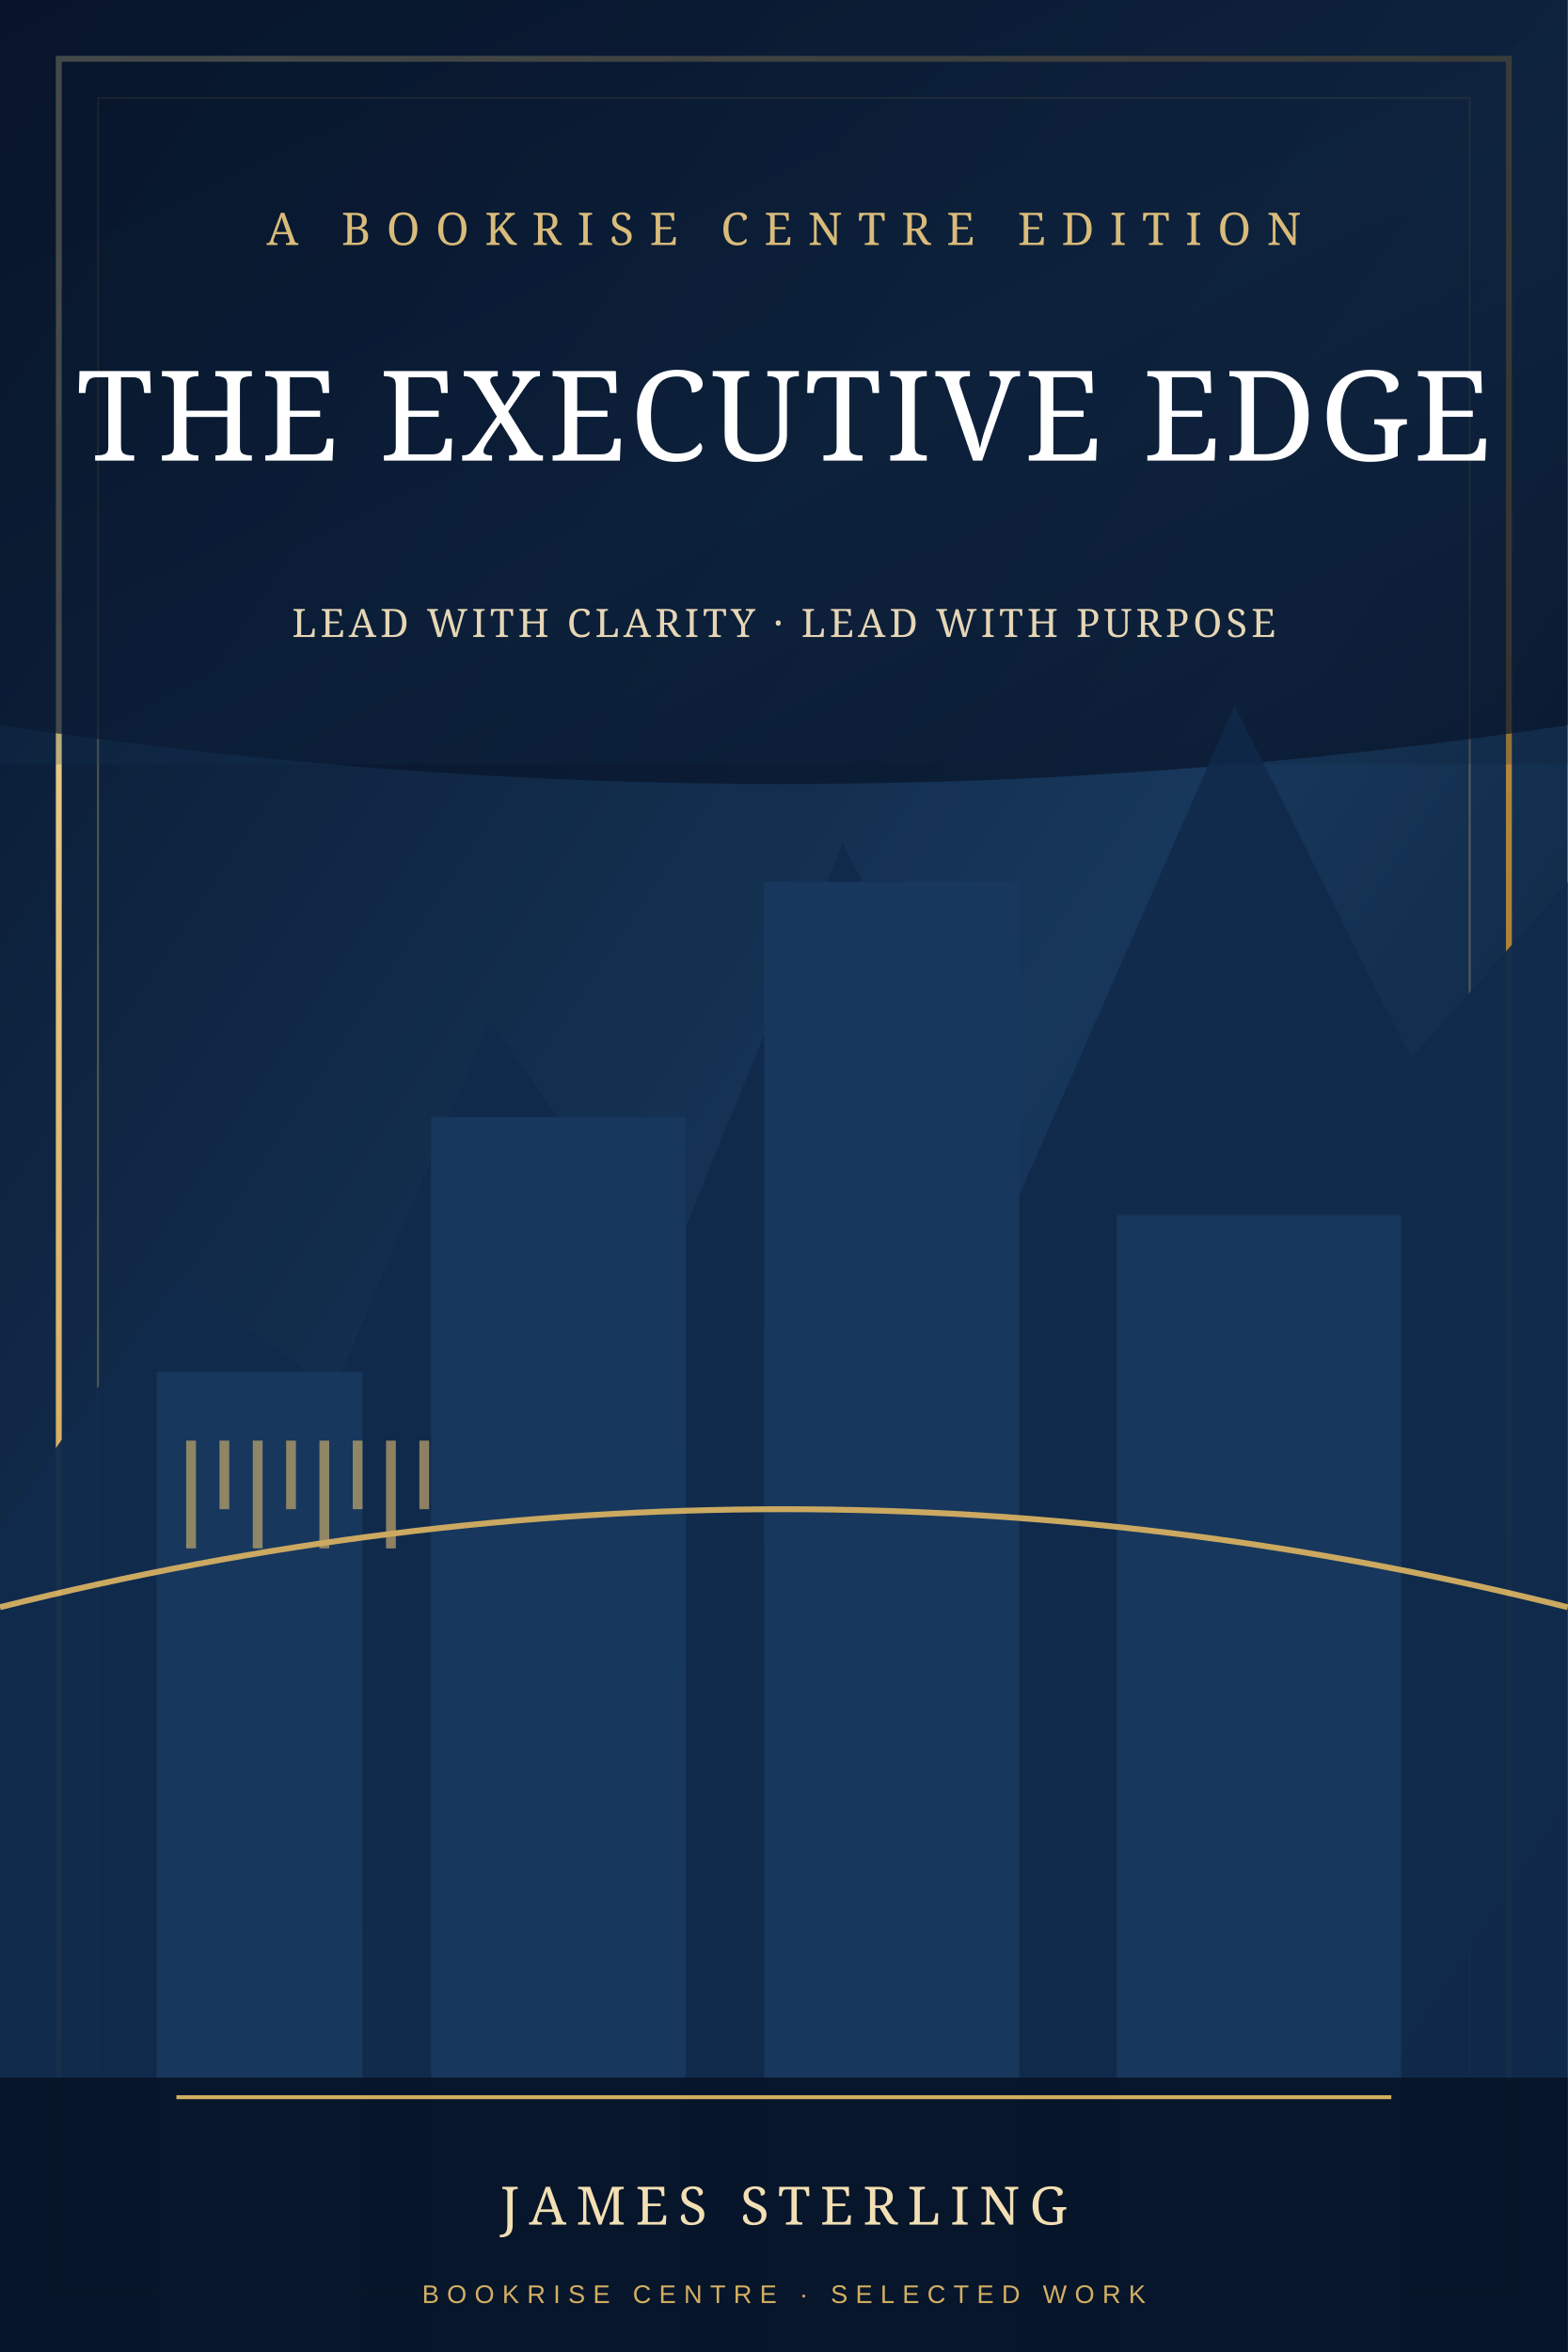
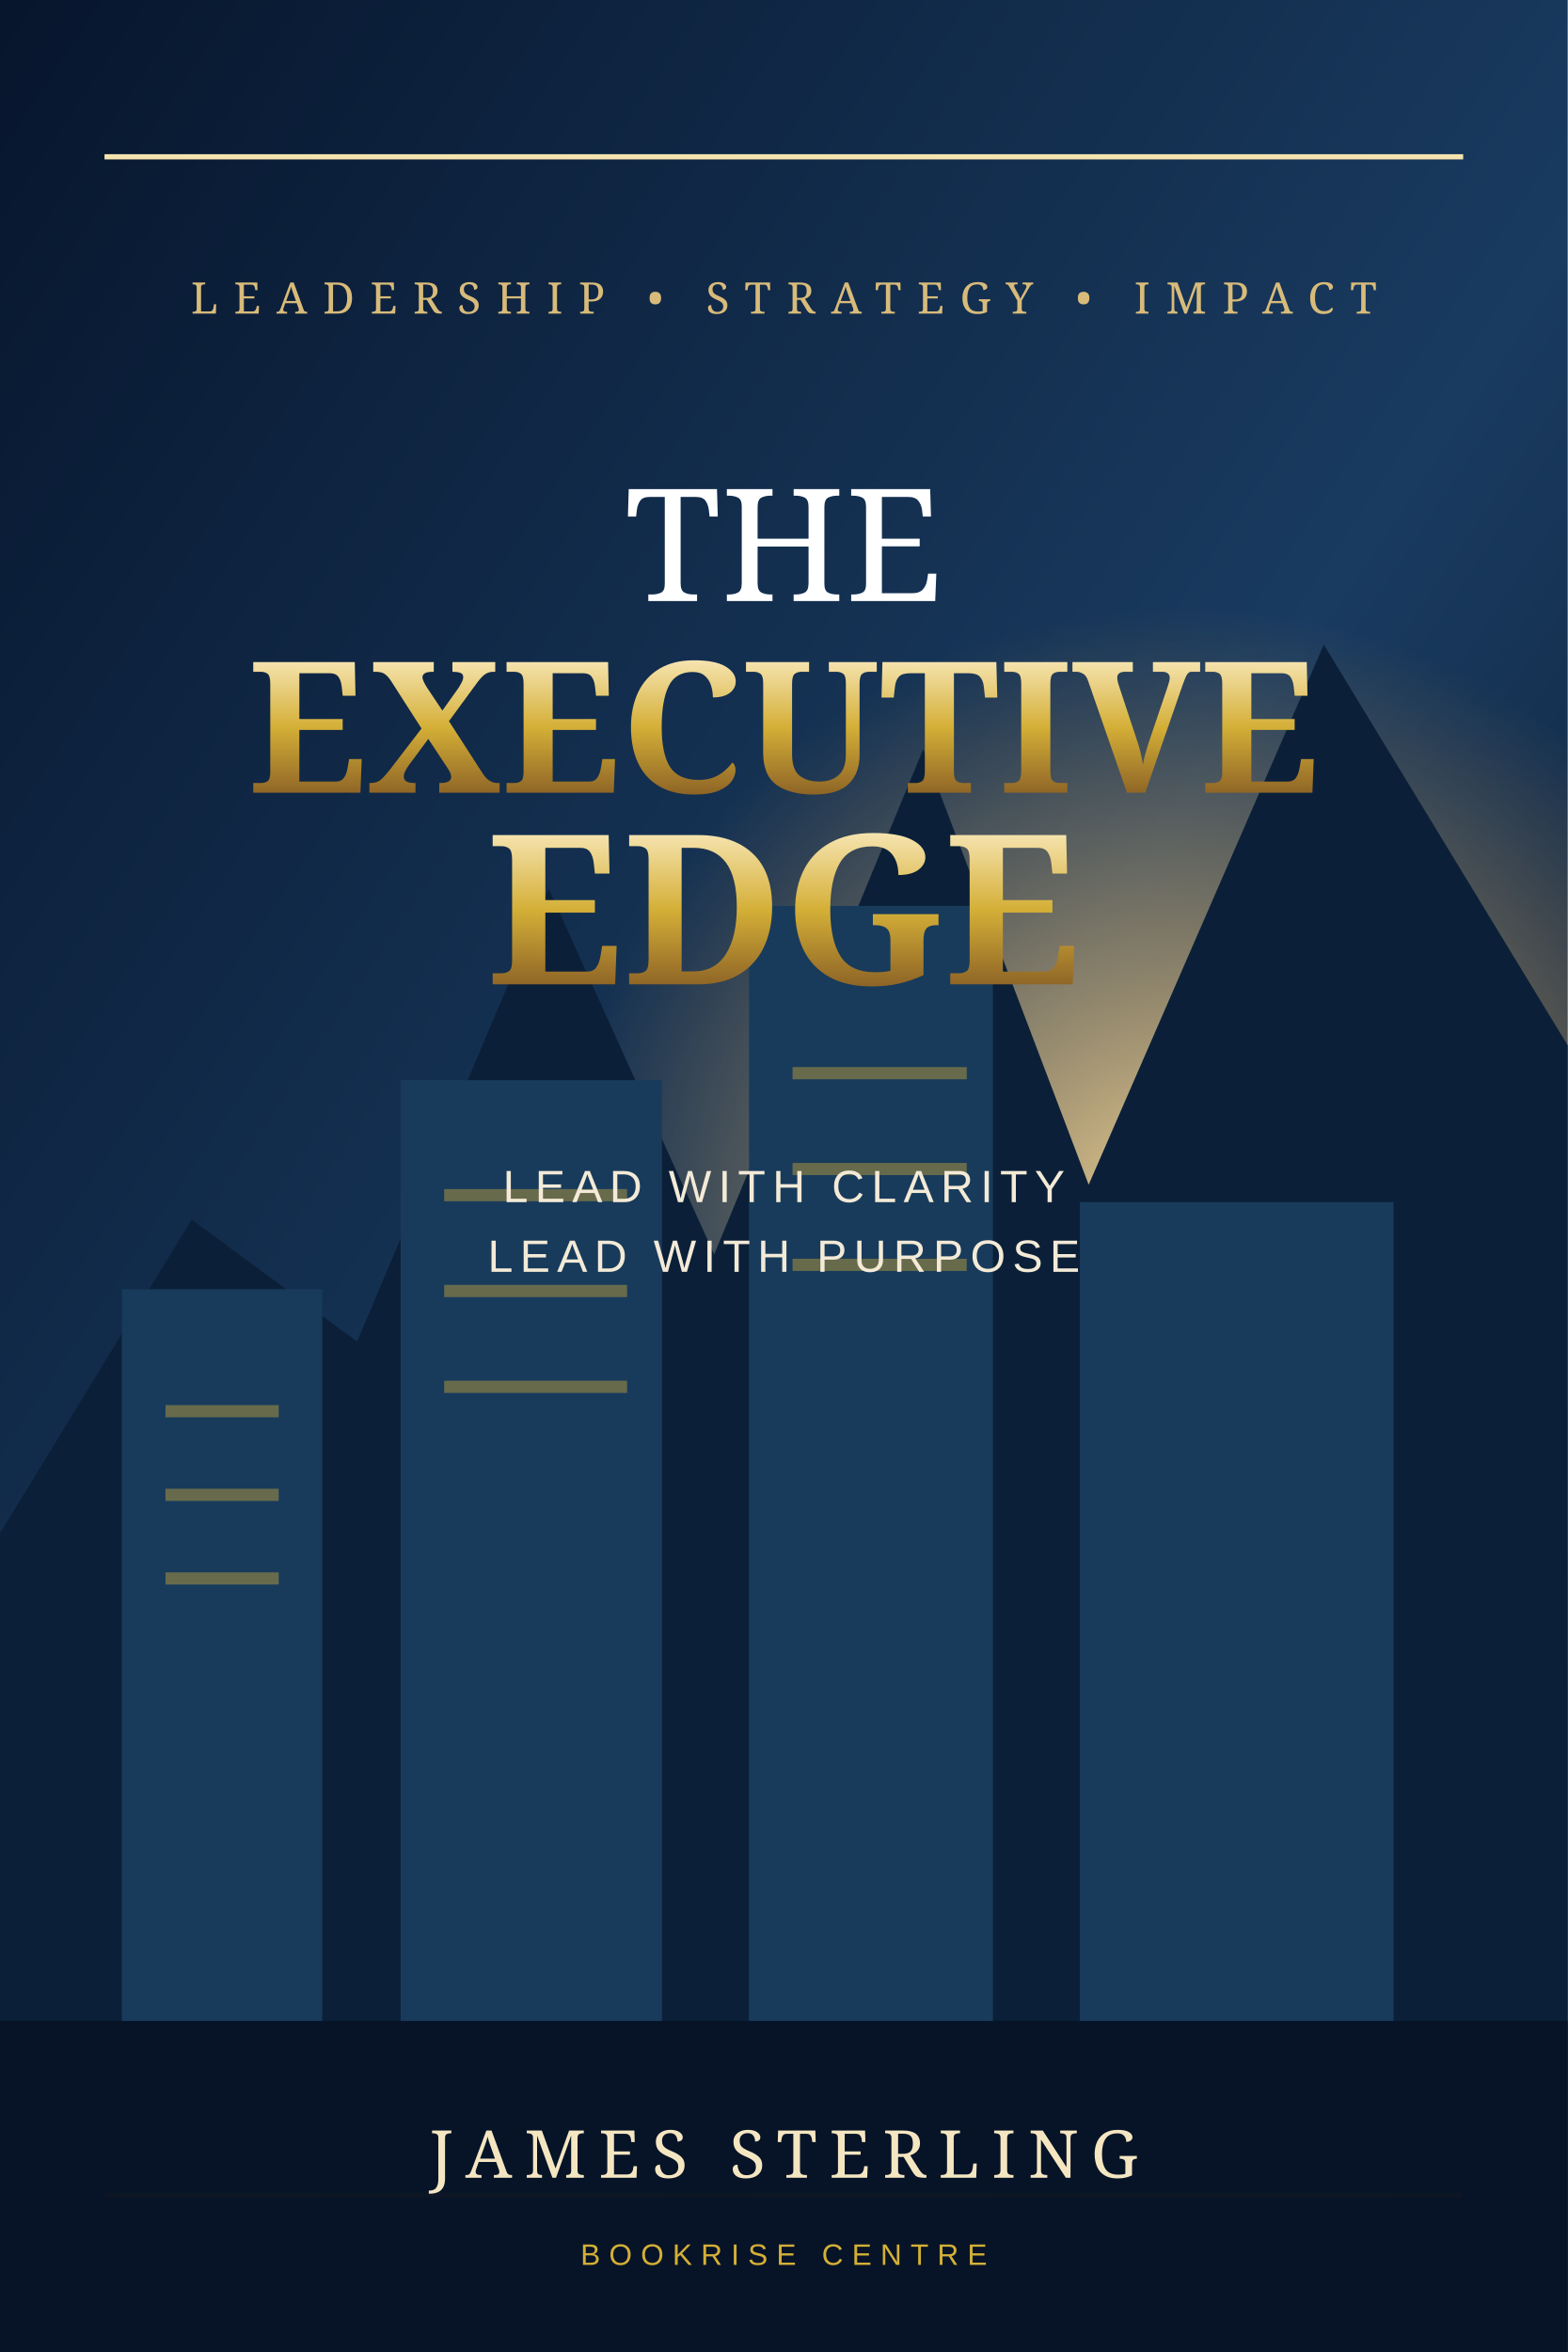
- <svg xmlns="http://www.w3.org/2000/svg" width="800" height="1200" viewBox="0 0 800 1200" role="img" aria-label="THE EXECUTIVE EDGE book cover">
+ <svg xmlns="http://www.w3.org/2000/svg" width="900" height="1350" viewBox="0 0 900 1350">
  <defs>
-     <linearGradient id="bg" x2="1" y2="1">
-       <stop stop-color="#07152b" />
-       <stop offset=".55" stop-color="#17375b" />
-       <stop offset="1" stop-color="#08172b" />
+     <linearGradient id="b" x2="1" y2="1">
+       <stop stop-color="#07152c" />
+       <stop offset=".55" stop-color="#193b60" />
+       <stop offset="1" stop-color="#080f20" />
+     </linearGradient>
+     <linearGradient id="g" x2="0" y2="1">
+       <stop stop-color="#f6e4b0" />
+       <stop offset=".5" stop-color="#d4af37" />
+       <stop offset="1" stop-color="#8e6426" />
    </linearGradient>
    <radialGradient id="sun">
-       <stop stop-color="#f8dfad" />
-       <stop offset=".5" stop-color="#d99a56" />
-       <stop offset="1" stop-color="#a75d45" />
+       <stop stop-color="#f4d89a" />
+       <stop offset="1" stop-color="#c28b42" stop-opacity="0" />
    </radialGradient>
-     <linearGradient id="gold" x2="1" y2="1">
-       <stop stop-color="#f6e0a5" />
-       <stop offset=".45" stop-color="#c99b48" />
-       <stop offset="1" stop-color="#8c642b" />
-     </linearGradient>
  </defs>
-   <rect width="800" height="1200" fill="url(#bg)" />
-   <path d="M30 30H770V1170H30Z" fill="none" stroke="url(#gold)" stroke-width="3" />
-   <path d="M50 50H750V1150H50Z" fill="none" stroke="#d4af62" stroke-opacity=".35" />
-   <path d="M0 0H800V370Q400 430 0 370Z" fill="#071327" opacity=".68" />
-   <g opacity=".95">
-     <path d="M0 780 L90 650 170 710 250 520 340 650 430 430 520 610 630 360 720 540 800 450 V1200 H0Z" fill="#102a4c" />
-     <path d="M80 1200V700h105v500M220 1200V570h130v630M390 1200V450h130v750M570 1200V620h145v580" fill="#17385d" />
-     <g fill="#d8b66d" opacity=".65">
-       <path d="M95 735v55h5v-55z" />
-       <path d="M112 735v35h5v-35z" />
-       <path d="M129 735v55h5v-55z" />
-       <path d="M146 735v35h5v-35z" />
-       <path d="M163 735v55h5v-55z" />
-       <path d="M180 735v35h5v-35z" />
-       <path d="M197 735v55h5v-55z" />
-       <path d="M214 735v35h5v-35z" />
-     </g>
-     <path d="M0 820 Q400 720 800 820" stroke="#d4af62" stroke-width="3" fill="none" />
+   <rect width="900" height="1350" fill="url(#b)" />
+   <circle cx="680" cy="710" r="360" fill="url(#sun)" />
+   <path d="M0 880L110 700 205 770 315 510 410 720 530 430 625 680 760 370 900 600V1350H0Z" fill="#0b2038" />
+   <g fill="#183b5b">
+     <path d="M70 1350V740h115v610M230 1350V620h150v730M430 1350V520h140v830M620 1350V690h180v660" />
  </g>
-   <rect y="0" width="800" height="390" fill="url(#bg)" opacity=".2" />
-   <text x="400" y="125" text-anchor="middle" fill="#d9bb7a" font-family="Georgia,serif" font-size="23" letter-spacing="8">A BOOKRISE CENTRE EDITION</text>
-   <text x="400" y="235" text-anchor="middle" fill="#fff" font-family="Georgia,serif" font-size="64" letter-spacing="2">THE EXECUTIVE EDGE</text>
-   <path d="M170 275H630" stroke="url(#gold)" stroke-width="3" />
-   <text x="400" y="325" text-anchor="middle" fill="#e6d6b5" font-family="Georgia,serif" font-size="20" letter-spacing="2">LEAD WITH CLARITY · LEAD WITH PURPOSE</text>
-   <rect x="0" y="1060" width="800" height="140" fill="#071327" opacity=".92" />
-   <path d="M90 1070H710" stroke="#d4af62" stroke-width="2" />
-   <text x="400" y="1135" text-anchor="middle" fill="#f2dfb4" font-family="Georgia,serif" font-size="27" letter-spacing="5">JAMES STERLING</text>
-   <text x="400" y="1175" text-anchor="middle" fill="#d4af62" font-family="Arial,sans-serif" font-size="13" letter-spacing="4">BOOKRISE CENTRE · SELECTED WORK</text>
+   <g stroke="#d4af37" stroke-opacity=".42" stroke-width="7">
+     <path d="M95 810h65m-65 48h65m-65 48h65m95-220h105m-105 55h105m-105 55h105m95-180h100m-100 55h100m-100 55h100" />
+   </g>
+   <path d="M60 90H840M60 1260H840" stroke="url(#g)" stroke-width="3" />
+   <text x="450" y="180" fill="#d8bb7a" font-family="Georgia" font-size="25" letter-spacing="9" text-anchor="middle">LEADERSHIP • STRATEGY • IMPACT</text>
+   <text x="450" y="345" fill="#fff" font-family="Georgia" font-size="90" text-anchor="middle">THE</text>
+   <text x="450" y="455" fill="url(#g)" font-family="Georgia" font-size="105" font-weight="bold" text-anchor="middle">EXECUTIVE</text>
+   <text x="450" y="565" fill="url(#g)" font-family="Georgia" font-size="120" font-weight="bold" text-anchor="middle">EDGE</text>
+   <path d="M180 620H720" stroke="url(#g)" stroke-width="3" />
+   <text x="450" y="690" fill="#f3ead7" font-family="Arial" font-size="26" letter-spacing="4" text-anchor="middle">LEAD WITH CLARITY</text>
+   <text x="450" y="730" fill="#f3ead7" font-family="Arial" font-size="26" letter-spacing="4" text-anchor="middle">LEAD WITH PURPOSE</text>
+   <rect y="1160" width="900" height="190" fill="#061225" opacity=".95" />
+   <text x="450" y="1250" fill="#f5e6c2" font-family="Georgia" font-size="38" letter-spacing="7" text-anchor="middle">JAMES STERLING</text>
+   <text x="450" y="1300" fill="#d4af37" font-family="Arial" font-size="17" letter-spacing="5" text-anchor="middle">BOOKRISE CENTRE</text>
</svg>
